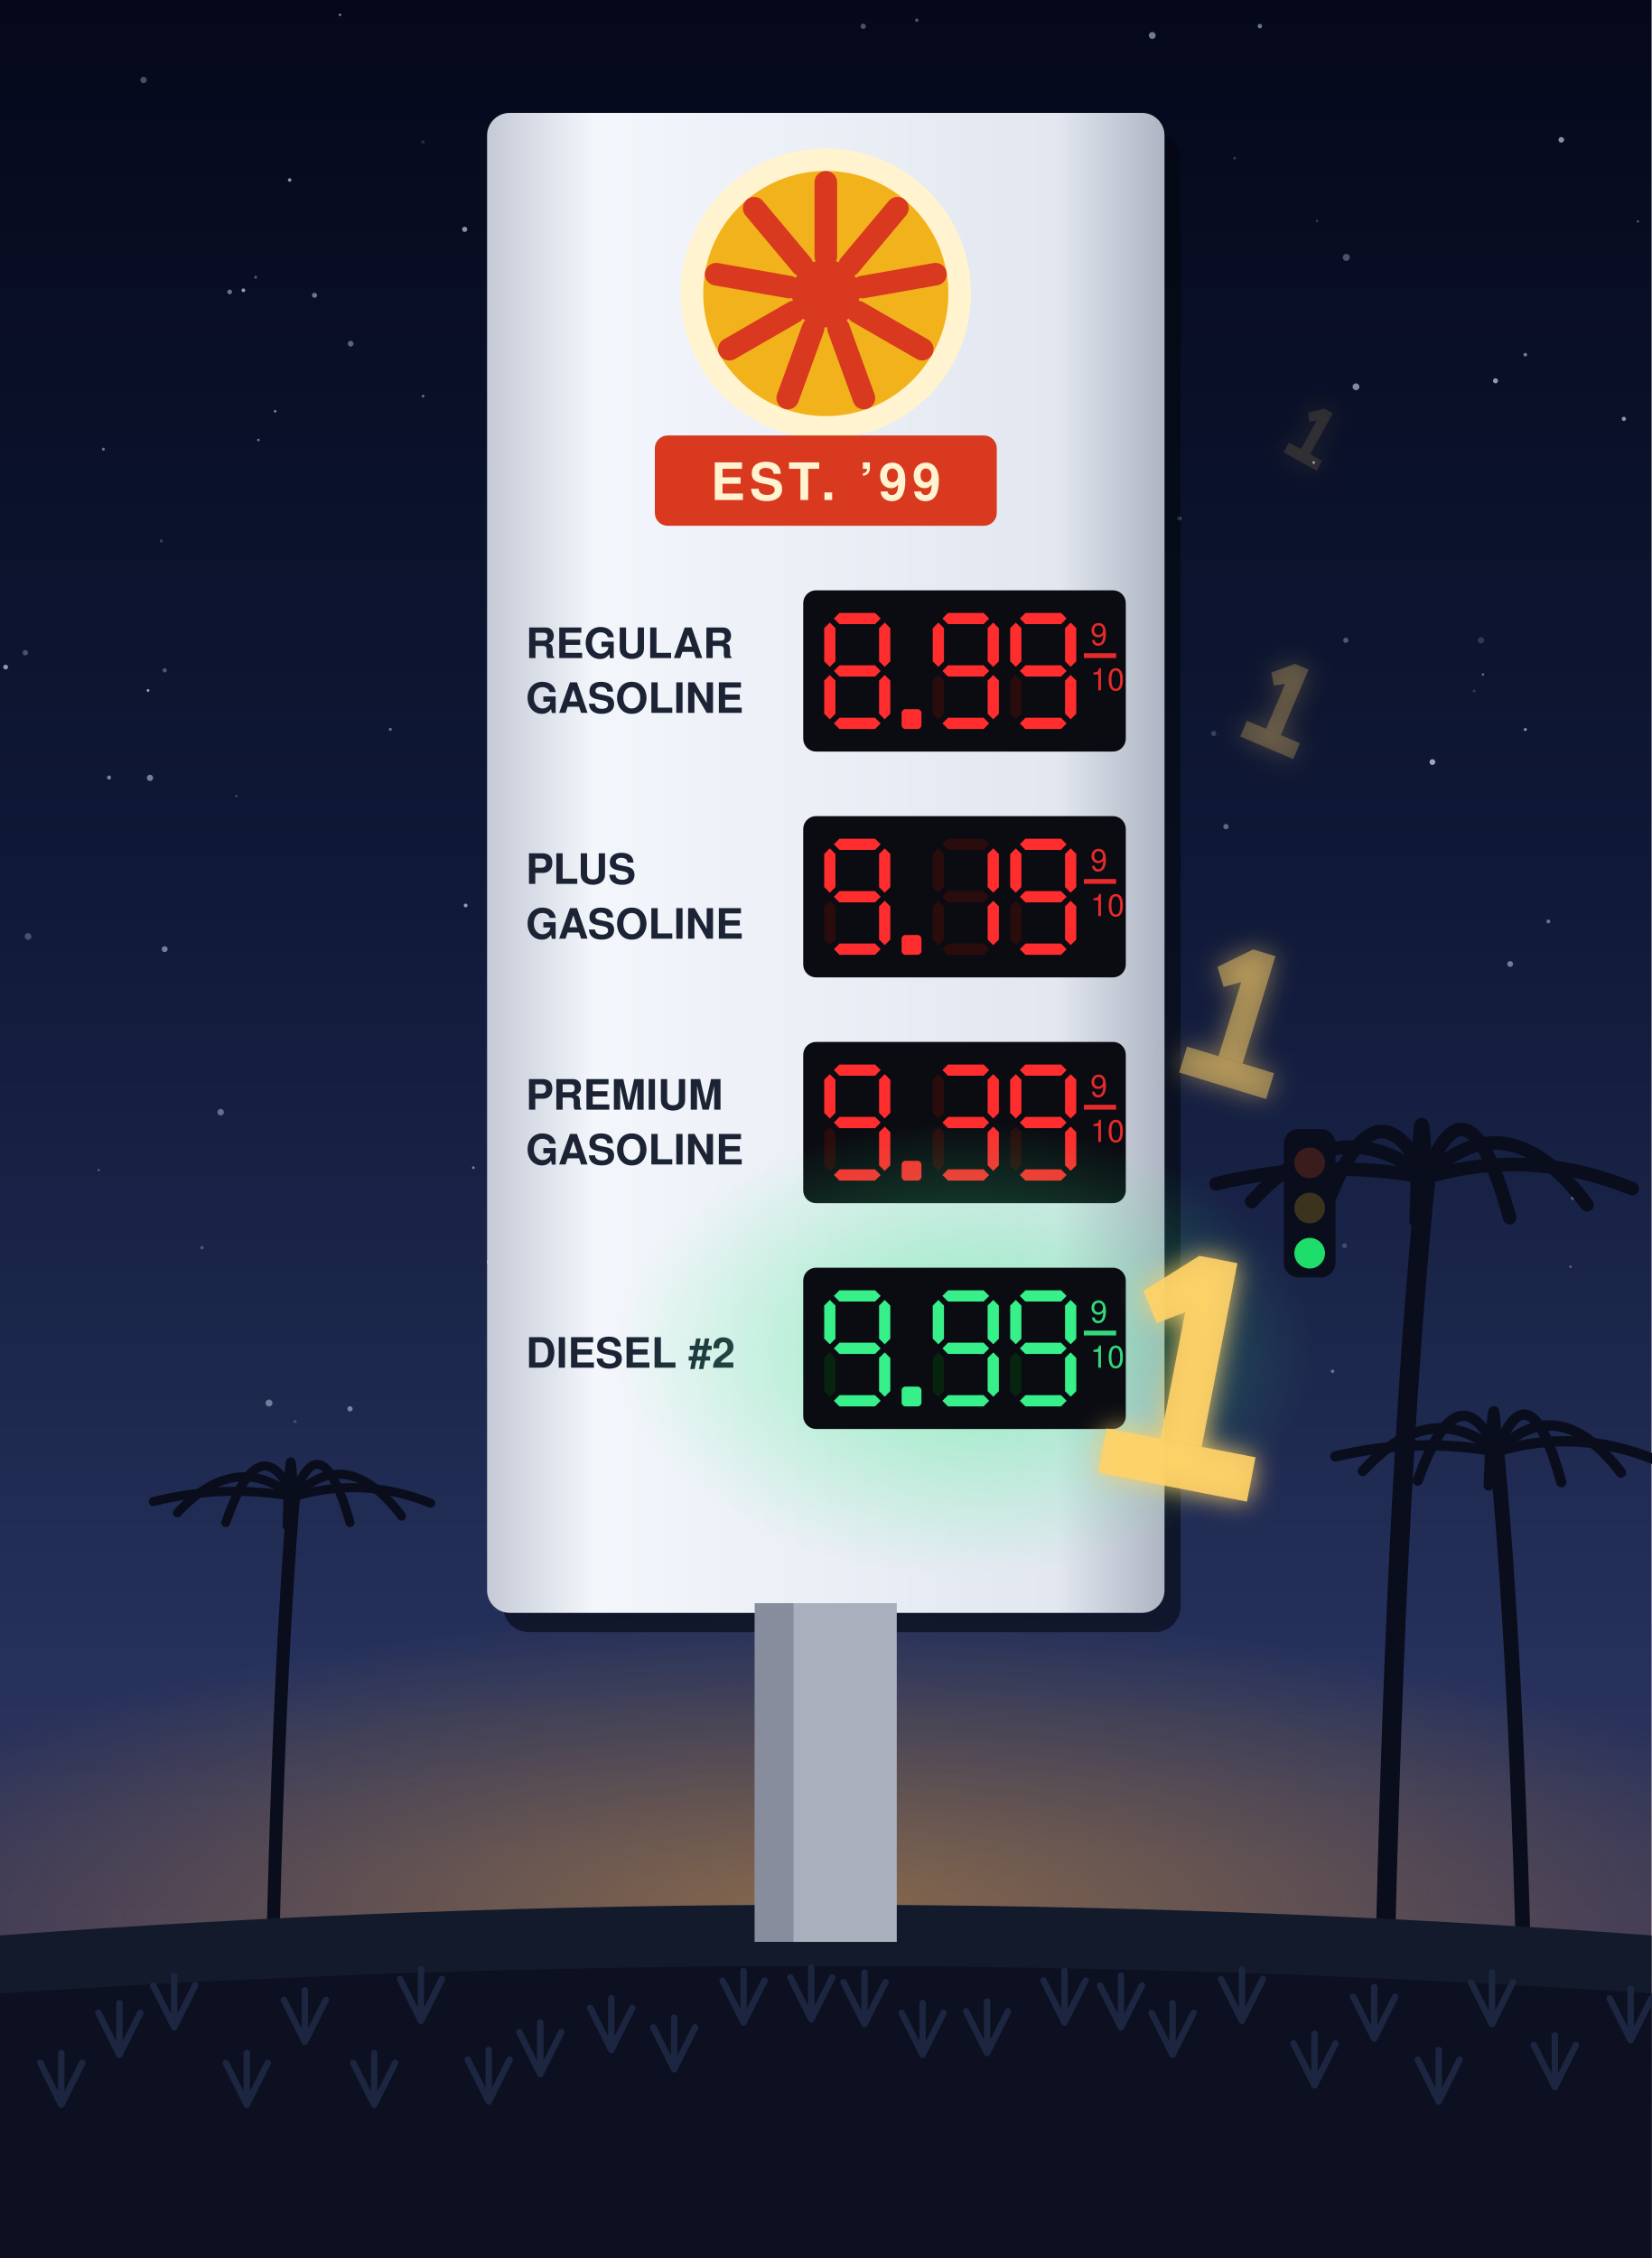
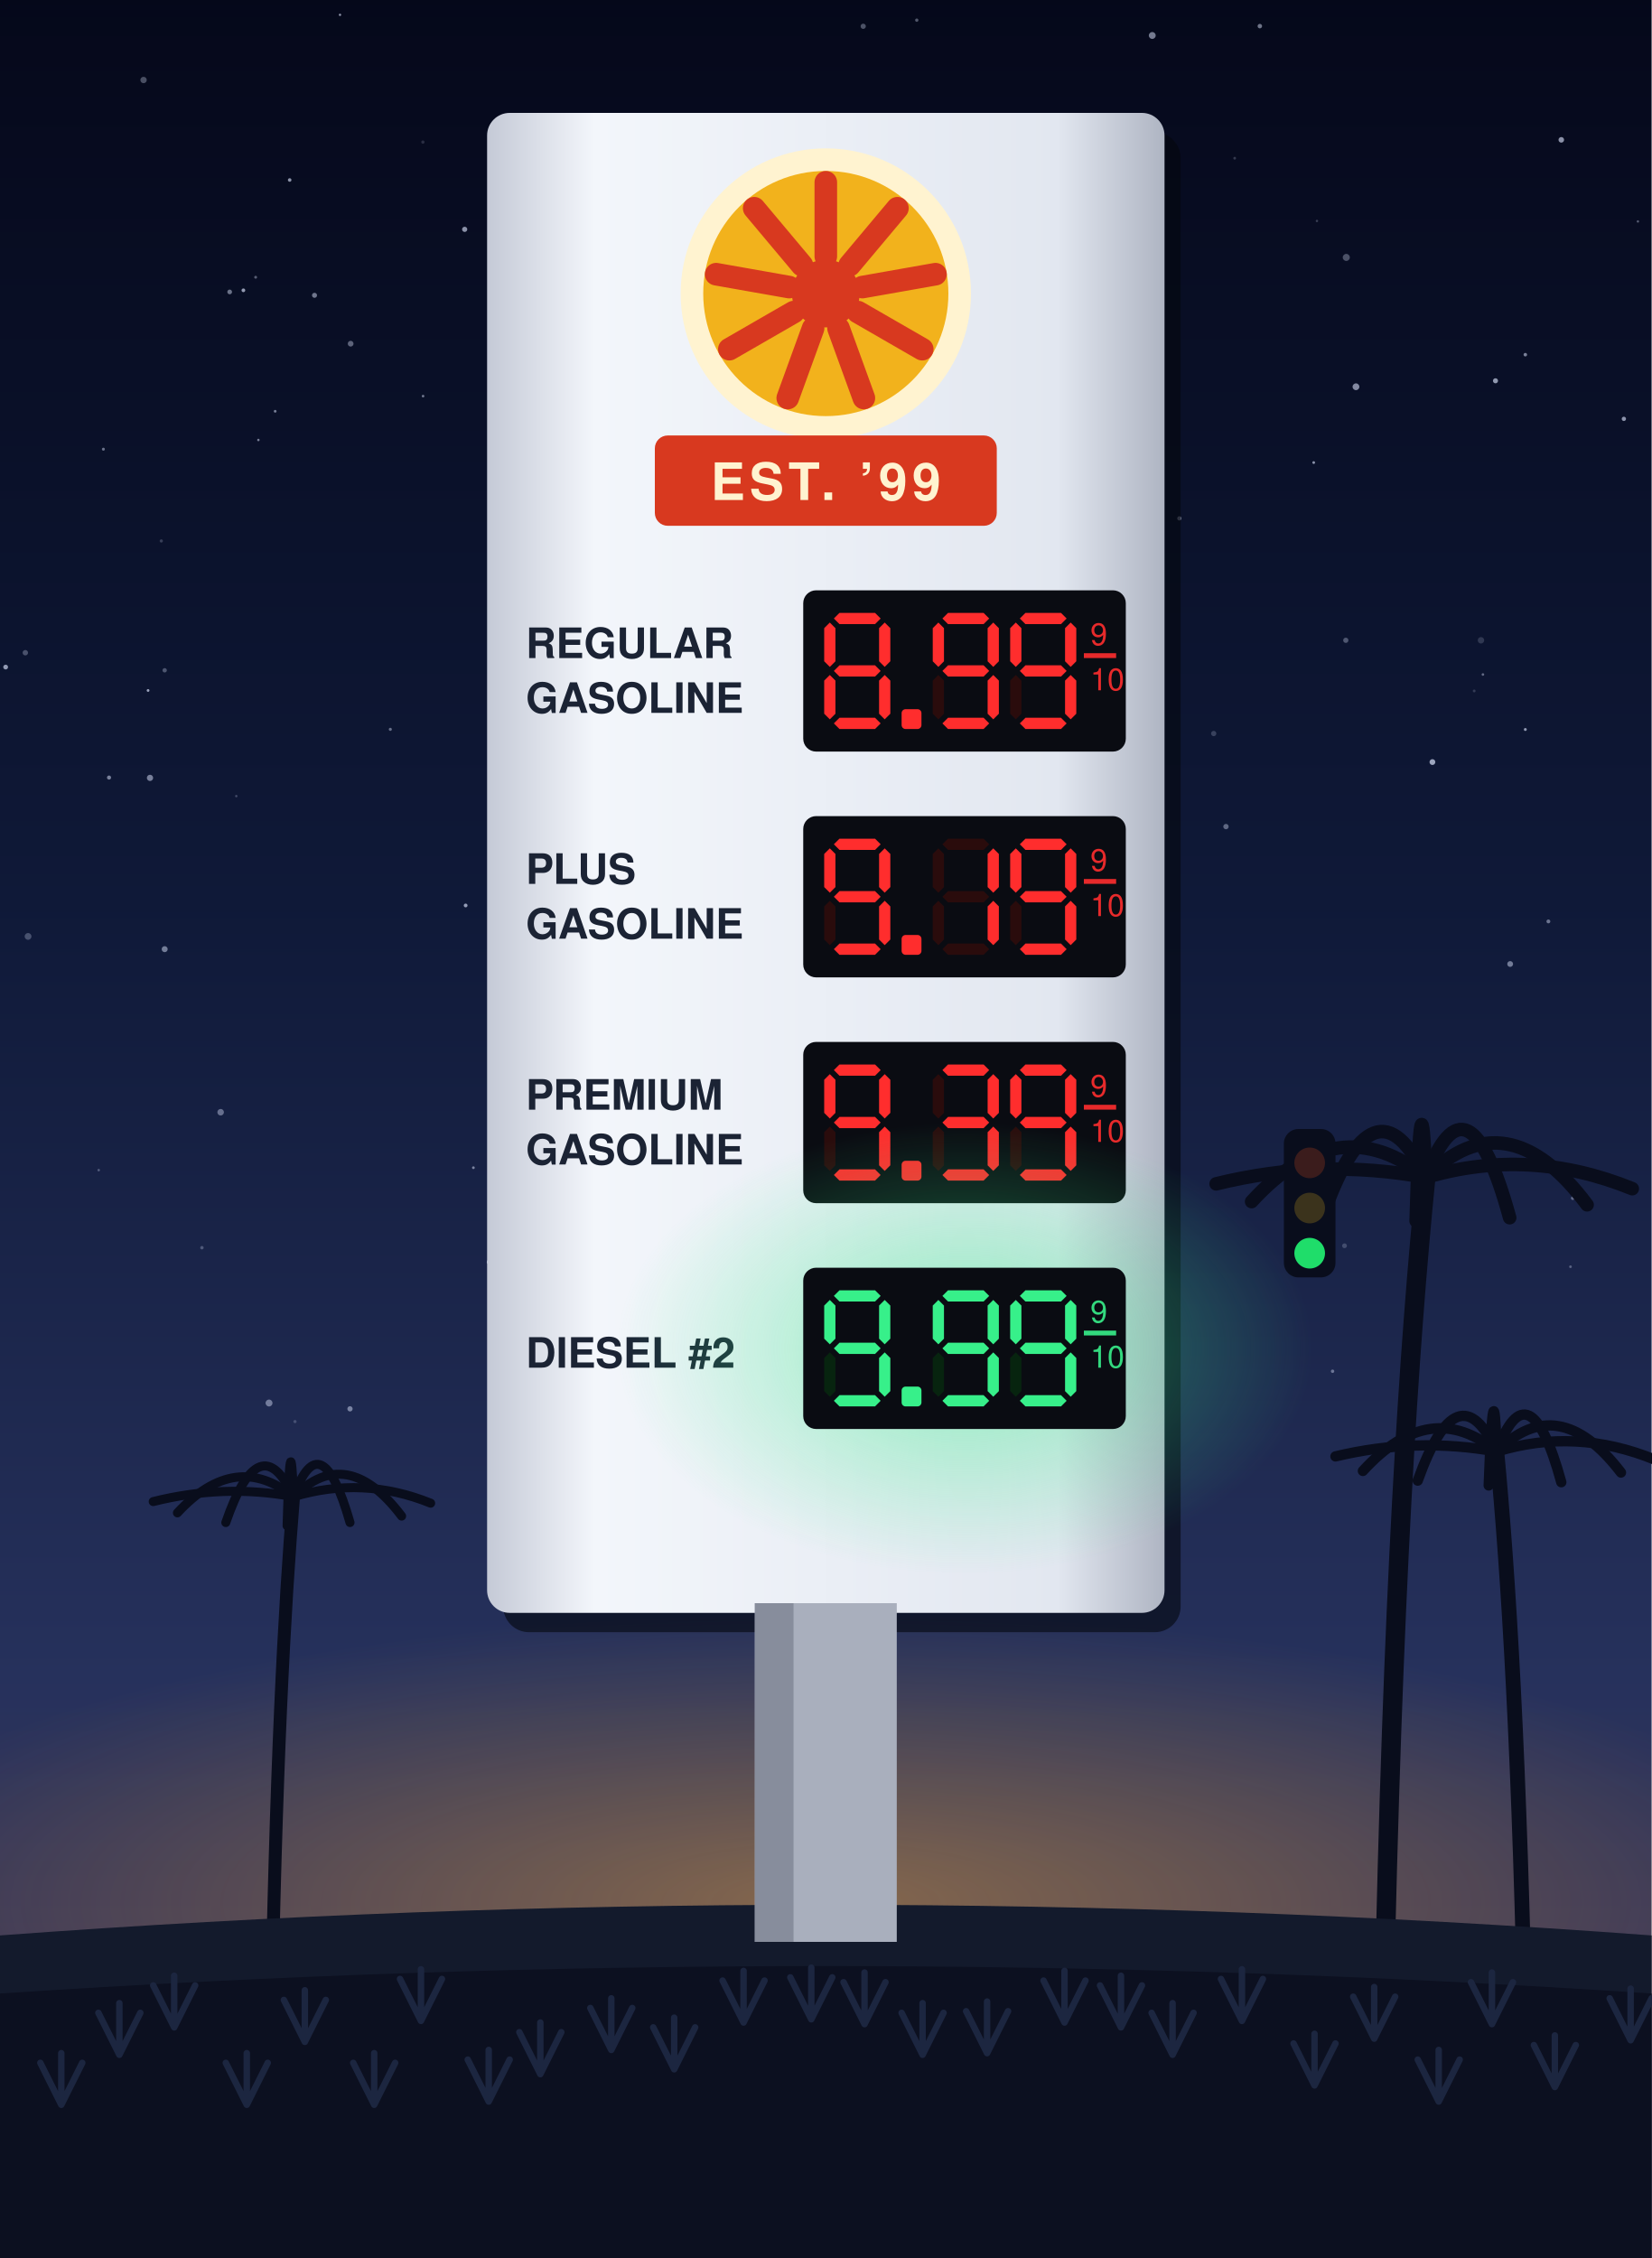
<svg xmlns="http://www.w3.org/2000/svg" viewBox="0 0 1024 1400" width="1024" height="1400">
  <defs>
    <linearGradient id="sky" x1="0" y1="0" x2="0" y2="1">
      <stop offset="0" stop-color="#05081a" />
      <stop offset="0.4" stop-color="#0f1938" />
      <stop offset="0.74" stop-color="#26315c" />
      <stop offset="1" stop-color="#4b3a54" />
    </linearGradient>
    <linearGradient id="pylon" x1="0" y1="0" x2="1" y2="0">
      <stop offset="0" stop-color="#c4c9d6" />
      <stop offset="0.16" stop-color="#f3f6fb" />
      <stop offset="0.84" stop-color="#e2e7f0" />
      <stop offset="1" stop-color="#aeb4c2" />
    </linearGradient>
    <radialGradient id="glow" cx="0.5" cy="0.5" r="0.5">
      <stop offset="0" stop-color="#ffb43a" stop-opacity="0.4" />
      <stop offset="1" stop-color="#ffb43a" stop-opacity="0" />
    </radialGradient>
    <radialGradient id="edgeglow" cx="0.5" cy="0.5" r="0.5">
      <stop offset="0" stop-color="#37f08a" stop-opacity="0.5" />
      <stop offset="1" stop-color="#37f08a" stop-opacity="0" />
    </radialGradient>
-     <filter id="carryglow" x="-60%" y="-60%" width="220%" height="220%">
-       <feGaussianBlur stdDeviation="8" result="b" />
-       <feMerge>
-         <feMergeNode in="b" />
-         <feMergeNode in="SourceGraphic" />
-       </feMerge>
-     </filter>
  </defs>
  <rect width="1024" height="1400" fill="url(#sky)" />
  <circle cx="91.8" cy="428.1" r="0.86" fill="#dfe7ff" opacity="0.67" />
  <circle cx="568.4" cy="12.5" r="1.03" fill="#dfe7ff" opacity="0.35" />
  <circle cx="310.1" cy="87.9" r="1.35" fill="#dfe7ff" opacity="0.16" />
  <circle cx="510.3" cy="697.5" r="1.39" fill="#dfe7ff" opacity="0.34" />
  <circle cx="563.2" cy="827.8" r="1.26" fill="#dfe7ff" opacity="0.20" />
  <circle cx="445.5" cy="635.1" r="1.55" fill="#dfe7ff" opacity="0.61" />
  <circle cx="708.0" cy="616.4" r="1.14" fill="#dfe7ff" opacity="0.46" />
  <circle cx="914.0" cy="428.4" r="0.86" fill="#dfe7ff" opacity="0.18" />
  <circle cx="102.1" cy="415.6" r="1.35" fill="#dfe7ff" opacity="0.31" />
  <circle cx="380.8" cy="522.2" r="0.74" fill="#dfe7ff" opacity="0.47" />
  <circle cx="834.4" cy="397.0" r="1.62" fill="#dfe7ff" opacity="0.32" />
  <circle cx="3.5" cy="413.6" r="1.48" fill="#dfe7ff" opacity="0.63" />
  <circle cx="918.2" cy="397.0" r="2.00" fill="#dfe7ff" opacity="0.17" />
  <circle cx="389.2" cy="124.8" r="0.80" fill="#dfe7ff" opacity="0.49" />
  <circle cx="242.0" cy="452.2" r="0.96" fill="#dfe7ff" opacity="0.42" />
  <circle cx="93.0" cy="482.3" r="1.94" fill="#dfe7ff" opacity="0.50" />
  <circle cx="936.3" cy="597.7" r="1.80" fill="#dfe7ff" opacity="0.47" />
  <circle cx="1006.8" cy="259.7" r="1.33" fill="#dfe7ff" opacity="0.61" />
  <circle cx="654.0" cy="242.6" r="2.00" fill="#dfe7ff" opacity="0.51" />
  <circle cx="577.1" cy="670.3" r="1.97" fill="#dfe7ff" opacity="0.17" />
  <circle cx="480.5" cy="601.5" r="0.75" fill="#dfe7ff" opacity="0.27" />
  <circle cx="288.1" cy="142.2" r="1.61" fill="#dfe7ff" opacity="0.61" />
  <circle cx="146.5" cy="493.6" r="0.74" fill="#dfe7ff" opacity="0.25" />
  <circle cx="179.6" cy="111.6" r="1.10" fill="#dfe7ff" opacity="0.62" />
  <circle cx="582.0" cy="659.9" r="0.80" fill="#dfe7ff" opacity="0.65" />
  <circle cx="323.4" cy="298.5" r="0.75" fill="#dfe7ff" opacity="0.64" />
  <circle cx="700.0" cy="245.1" r="1.37" fill="#dfe7ff" opacity="0.53" />
  <circle cx="814.5" cy="286.8" r="0.85" fill="#dfe7ff" opacity="0.60" />
  <circle cx="387.1" cy="894.1" r="2.14" fill="#dfe7ff" opacity="0.25" />
  <circle cx="834.7" cy="159.6" r="2.19" fill="#dfe7ff" opacity="0.31" />
  <circle cx="310.3" cy="605.3" r="1.10" fill="#dfe7ff" opacity="0.56" />
  <circle cx="142.4" cy="181.0" r="1.46" fill="#dfe7ff" opacity="0.46" />
  <circle cx="217.4" cy="213.1" r="1.78" fill="#dfe7ff" opacity="0.39" />
  <circle cx="833.6" cy="772.4" r="1.49" fill="#dfe7ff" opacity="0.21" />
  <circle cx="960.0" cy="571.3" r="1.20" fill="#dfe7ff" opacity="0.44" />
  <circle cx="125.2" cy="773.6" r="1.06" fill="#dfe7ff" opacity="0.27" />
  <circle cx="182.9" cy="881.4" r="0.98" fill="#dfe7ff" opacity="0.21" />
  <circle cx="817.9" cy="762.5" r="1.87" fill="#dfe7ff" opacity="0.48" />
  <circle cx="535.2" cy="16.3" r="1.62" fill="#dfe7ff" opacity="0.33" />
  <circle cx="522.6" cy="818.1" r="1.84" fill="#dfe7ff" opacity="0.64" />
  <circle cx="611.4" cy="820.5" r="0.95" fill="#dfe7ff" opacity="0.42" />
  <circle cx="512.8" cy="129.1" r="1.49" fill="#dfe7ff" opacity="0.46" />
  <circle cx="262.3" cy="245.6" r="0.81" fill="#dfe7ff" opacity="0.48" />
  <circle cx="615.3" cy="284.5" r="1.06" fill="#dfe7ff" opacity="0.56" />
  <circle cx="166.8" cy="869.9" r="2.14" fill="#dfe7ff" opacity="0.44" />
  <circle cx="67.6" cy="482.1" r="1.27" fill="#dfe7ff" opacity="0.51" />
  <circle cx="170.6" cy="255.0" r="0.85" fill="#dfe7ff" opacity="0.51" />
  <circle cx="472.8" cy="298.6" r="1.22" fill="#dfe7ff" opacity="0.24" />
  <circle cx="945.7" cy="452.3" r="0.91" fill="#dfe7ff" opacity="0.63" />
  <circle cx="919.4" cy="418.2" r="0.80" fill="#dfe7ff" opacity="0.41" />
  <circle cx="760.1" cy="512.5" r="1.66" fill="#dfe7ff" opacity="0.38" />
  <circle cx="486.6" cy="768.4" r="2.05" fill="#dfe7ff" opacity="0.22" />
  <circle cx="17.4" cy="580.6" r="2.10" fill="#dfe7ff" opacity="0.27" />
  <circle cx="968.0" cy="86.7" r="1.73" fill="#dfe7ff" opacity="0.61" />
  <circle cx="626.2" cy="861.0" r="1.48" fill="#dfe7ff" opacity="0.28" />
  <circle cx="708.0" cy="552.1" r="2.14" fill="#dfe7ff" opacity="0.20" />
  <circle cx="731.2" cy="321.4" r="1.32" fill="#dfe7ff" opacity="0.44" />
  <circle cx="816.5" cy="137.0" r="0.74" fill="#dfe7ff" opacity="0.23" />
  <circle cx="429.3" cy="294.3" r="1.59" fill="#dfe7ff" opacity="0.20" />
  <circle cx="102.1" cy="588.5" r="1.86" fill="#dfe7ff" opacity="0.48" />
  <circle cx="150.9" cy="180.0" r="1.15" fill="#dfe7ff" opacity="0.65" />
  <circle cx="89.0" cy="49.6" r="1.98" fill="#dfe7ff" opacity="0.31" />
  <circle cx="973.7" cy="785.4" r="0.83" fill="#dfe7ff" opacity="0.32" />
  <circle cx="64.1" cy="278.5" r="0.92" fill="#dfe7ff" opacity="0.45" />
  <circle cx="15.7" cy="404.7" r="1.68" fill="#dfe7ff" opacity="0.29" />
  <circle cx="591.0" cy="250.7" r="1.93" fill="#dfe7ff" opacity="0.20" />
  <circle cx="100.0" cy="335.4" r="0.99" fill="#dfe7ff" opacity="0.21" />
  <circle cx="379.5" cy="111.3" r="1.73" fill="#dfe7ff" opacity="0.29" />
  <circle cx="576.8" cy="496.7" r="1.04" fill="#dfe7ff" opacity="0.63" />
  <circle cx="714.4" cy="22.0" r="2.13" fill="#dfe7ff" opacity="0.51" />
  <circle cx="945.7" cy="219.9" r="1.09" fill="#dfe7ff" opacity="0.53" />
  <circle cx="210.8" cy="9.2" r="0.73" fill="#dfe7ff" opacity="0.62" />
  <circle cx="765.5" cy="98.1" r="0.85" fill="#dfe7ff" opacity="0.21" />
  <circle cx="675.3" cy="569.8" r="1.16" fill="#dfe7ff" opacity="0.25" />
  <circle cx="975.1" cy="742.9" r="1.10" fill="#dfe7ff" opacity="0.37" />
  <circle cx="672.4" cy="841.9" r="1.04" fill="#dfe7ff" opacity="0.63" />
  <circle cx="781.1" cy="16.2" r="1.39" fill="#dfe7ff" opacity="0.48" />
  <circle cx="293.5" cy="724.0" r="0.84" fill="#dfe7ff" opacity="0.51" />
  <circle cx="752.5" cy="454.8" r="1.63" fill="#dfe7ff" opacity="0.21" />
  <circle cx="826.2" cy="850.2" r="1.05" fill="#dfe7ff" opacity="0.41" />
  <circle cx="217.0" cy="873.5" r="1.63" fill="#dfe7ff" opacity="0.47" />
  <circle cx="573.9" cy="337.5" r="1.23" fill="#dfe7ff" opacity="0.64" />
  <circle cx="656.5" cy="217.1" r="1.99" fill="#dfe7ff" opacity="0.35" />
  <circle cx="61.2" cy="725.5" r="0.78" fill="#dfe7ff" opacity="0.30" />
  <circle cx="405.7" cy="111.4" r="1.72" fill="#dfe7ff" opacity="0.36" />
  <circle cx="498.3" cy="265.6" r="2.15" fill="#dfe7ff" opacity="0.17" />
  <circle cx="136.8" cy="689.6" r="2.03" fill="#dfe7ff" opacity="0.40" />
  <circle cx="288.7" cy="561.4" r="1.17" fill="#dfe7ff" opacity="0.64" />
  <circle cx="262.2" cy="88.1" r="1.02" fill="#dfe7ff" opacity="0.16" />
  <circle cx="557.4" cy="765.5" r="1.05" fill="#dfe7ff" opacity="0.28" />
  <circle cx="888.1" cy="472.5" r="1.80" fill="#dfe7ff" opacity="0.68" />
  <circle cx="623.9" cy="785.5" r="1.13" fill="#dfe7ff" opacity="0.57" />
  <circle cx="927.2" cy="236.1" r="1.57" fill="#dfe7ff" opacity="0.63" />
  <circle cx="480.2" cy="402.9" r="1.68" fill="#dfe7ff" opacity="0.29" />
  <circle cx="441.8" cy="604.7" r="1.18" fill="#dfe7ff" opacity="0.28" />
  <circle cx="160.2" cy="272.8" r="0.76" fill="#dfe7ff" opacity="0.51" />
  <circle cx="437.7" cy="380.6" r="1.39" fill="#dfe7ff" opacity="0.41" />
  <circle cx="516.1" cy="598.3" r="2.09" fill="#dfe7ff" opacity="0.69" />
  <circle cx="303.3" cy="782.5" r="1.51" fill="#dfe7ff" opacity="0.70" />
  <circle cx="703.2" cy="171.3" r="1.58" fill="#dfe7ff" opacity="0.55" />
  <circle cx="195.0" cy="183.1" r="1.56" fill="#dfe7ff" opacity="0.48" />
  <circle cx="634.3" cy="274.8" r="1.86" fill="#dfe7ff" opacity="0.67" />
  <circle cx="1015.5" cy="137.3" r="0.73" fill="#dfe7ff" opacity="0.37" />
  <circle cx="504.9" cy="779.0" r="1.56" fill="#dfe7ff" opacity="0.32" />
  <circle cx="840.7" cy="239.8" r="2.10" fill="#dfe7ff" opacity="0.57" />
  <circle cx="487.5" cy="96.1" r="0.96" fill="#dfe7ff" opacity="0.68" />
  <circle cx="158.5" cy="171.9" r="0.89" fill="#dfe7ff" opacity="0.37" />
  <circle cx="469.9" cy="741.7" r="0.74" fill="#dfe7ff" opacity="0.44" />
  <circle cx="611.4" cy="406.4" r="2.17" fill="#dfe7ff" opacity="0.41" />
  <circle cx="642.7" cy="223.7" r="1.50" fill="#dfe7ff" opacity="0.39" />
  <ellipse cx="512" cy="1180" rx="640" ry="180" fill="url(#glow)" />
  <path d="M858,1250 C863.2,990.0 873.6,834.0 884,730" stroke="#090d1c" stroke-width="12.0" fill="none" stroke-linecap="round" />
  <path d="M884,730 q64,-19 128,7" stroke="#090d1c" stroke-width="8.4" fill="none" stroke-linecap="round" />
  <path d="M884,730 q50,-50 100,17" stroke="#090d1c" stroke-width="8.4" fill="none" stroke-linecap="round" />
  <path d="M884,730 q26,-70 52,25" stroke="#090d1c" stroke-width="8.4" fill="none" stroke-linecap="round" />
  <path d="M884,730 q-3,-77 -6,27" stroke="#090d1c" stroke-width="8.4" fill="none" stroke-linecap="round" />
  <path d="M884,730 q-32,-67 -64,24" stroke="#090d1c" stroke-width="8.4" fill="none" stroke-linecap="round" />
  <path d="M884,730 q-54,-44 -108,15" stroke="#090d1c" stroke-width="8.4" fill="none" stroke-linecap="round" />
  <path d="M884,730 q-65,-12 -130,4" stroke="#090d1c" stroke-width="8.4" fill="none" stroke-linecap="round" />
  <path d="M946,1280 C942.4,1090.0 935.2,976.0 928,900" stroke="#090d1c" stroke-width="9.2" fill="none" stroke-linecap="round" />
  <path d="M928,900 q49,-15 98,5" stroke="#090d1c" stroke-width="6.4" fill="none" stroke-linecap="round" />
  <path d="M928,900 q38,-38 77,13" stroke="#090d1c" stroke-width="6.4" fill="none" stroke-linecap="round" />
  <path d="M928,900 q20,-54 40,19" stroke="#090d1c" stroke-width="6.4" fill="none" stroke-linecap="round" />
  <path d="M928,900 q-2,-59 -5,21" stroke="#090d1c" stroke-width="6.4" fill="none" stroke-linecap="round" />
  <path d="M928,900 q-24,-52 -49,18" stroke="#090d1c" stroke-width="6.4" fill="none" stroke-linecap="round" />
  <path d="M928,900 q-41,-34 -83,12" stroke="#090d1c" stroke-width="6.4" fill="none" stroke-linecap="round" />
  <path d="M928,900 q-50,-9 -100,3" stroke="#090d1c" stroke-width="6.4" fill="none" stroke-linecap="round" />
  <path d="M168,1268 C170.8,1098.0 176.4,996.0 182,928" stroke="#090d1c" stroke-width="8.0" fill="none" stroke-linecap="round" />
  <path d="M182,928 q43,-13 85,4" stroke="#090d1c" stroke-width="5.6" fill="none" stroke-linecap="round" />
  <path d="M182,928 q33,-33 67,12" stroke="#090d1c" stroke-width="5.6" fill="none" stroke-linecap="round" />
  <path d="M182,928 q17,-47 35,16" stroke="#090d1c" stroke-width="5.6" fill="none" stroke-linecap="round" />
  <path d="M182,928 q-2,-51 -4,18" stroke="#090d1c" stroke-width="5.6" fill="none" stroke-linecap="round" />
  <path d="M182,928 q-21,-45 -42,16" stroke="#090d1c" stroke-width="5.6" fill="none" stroke-linecap="round" />
  <path d="M182,928 q-36,-29 -72,10" stroke="#090d1c" stroke-width="5.6" fill="none" stroke-linecap="round" />
  <path d="M182,928 q-43,-8 -87,3" stroke="#090d1c" stroke-width="5.6" fill="none" stroke-linecap="round" />
  <rect x="796" y="700" width="32" height="92" rx="9" fill="#090d1c" />
  <circle cx="812" cy="721" r="9.5" fill="#3b1c1c" />
  <circle cx="812" cy="749" r="9.5" fill="#3b331c" />
  <circle cx="812" cy="777" r="9.5" fill="#1fdd6a" />
  <path d="M0,1200 Q512,1162 1024,1200 L1024,1400 L0,1400 Z" fill="#131a2c" />
  <path d="M0,1236 Q512,1202 1024,1236 L1024,1400 L0,1400 Z" fill="#0c1020" />
  <path d="M38,1305 l-13,-26 M38,1305 l0,-32 M38,1305 l13,-26" stroke="#1c2640" stroke-width="4" fill="none" stroke-linecap="round" />
  <path d="M74,1274 l-13,-26 M74,1274 l0,-32 M74,1274 l13,-26" stroke="#1c2640" stroke-width="4" fill="none" stroke-linecap="round" />
  <path d="M108,1257 l-13,-26 M108,1257 l0,-32 M108,1257 l13,-26" stroke="#1c2640" stroke-width="4" fill="none" stroke-linecap="round" />
  <path d="M153,1305 l-13,-26 M153,1305 l0,-32 M153,1305 l13,-26" stroke="#1c2640" stroke-width="4" fill="none" stroke-linecap="round" />
  <path d="M189,1266 l-13,-26 M189,1266 l0,-32 M189,1266 l13,-26" stroke="#1c2640" stroke-width="4" fill="none" stroke-linecap="round" />
  <path d="M232,1305 l-13,-26 M232,1305 l0,-32 M232,1305 l13,-26" stroke="#1c2640" stroke-width="4" fill="none" stroke-linecap="round" />
  <path d="M261,1253 l-13,-26 M261,1253 l0,-32 M261,1253 l13,-26" stroke="#1c2640" stroke-width="4" fill="none" stroke-linecap="round" />
  <path d="M303,1303 l-13,-26 M303,1303 l0,-32 M303,1303 l13,-26" stroke="#1c2640" stroke-width="4" fill="none" stroke-linecap="round" />
  <path d="M335,1286 l-13,-26 M335,1286 l0,-32 M335,1286 l13,-26" stroke="#1c2640" stroke-width="4" fill="none" stroke-linecap="round" />
  <path d="M379,1271 l-13,-26 M379,1271 l0,-32 M379,1271 l13,-26" stroke="#1c2640" stroke-width="4" fill="none" stroke-linecap="round" />
  <path d="M418,1283 l-13,-26 M418,1283 l0,-32 M418,1283 l13,-26" stroke="#1c2640" stroke-width="4" fill="none" stroke-linecap="round" />
  <path d="M461,1254 l-13,-26 M461,1254 l0,-32 M461,1254 l13,-26" stroke="#1c2640" stroke-width="4" fill="none" stroke-linecap="round" />
  <path d="M503,1252 l-13,-26 M503,1252 l0,-32 M503,1252 l13,-26" stroke="#1c2640" stroke-width="4" fill="none" stroke-linecap="round" />
  <path d="M536,1255 l-13,-26 M536,1255 l0,-32 M536,1255 l13,-26" stroke="#1c2640" stroke-width="4" fill="none" stroke-linecap="round" />
  <path d="M572,1274 l-13,-26 M572,1274 l0,-32 M572,1274 l13,-26" stroke="#1c2640" stroke-width="4" fill="none" stroke-linecap="round" />
  <path d="M612,1273 l-13,-26 M612,1273 l0,-32 M612,1273 l13,-26" stroke="#1c2640" stroke-width="4" fill="none" stroke-linecap="round" />
  <path d="M660,1254 l-13,-26 M660,1254 l0,-32 M660,1254 l13,-26" stroke="#1c2640" stroke-width="4" fill="none" stroke-linecap="round" />
  <path d="M695,1257 l-13,-26 M695,1257 l0,-32 M695,1257 l13,-26" stroke="#1c2640" stroke-width="4" fill="none" stroke-linecap="round" />
  <path d="M727,1274 l-13,-26 M727,1274 l0,-32 M727,1274 l13,-26" stroke="#1c2640" stroke-width="4" fill="none" stroke-linecap="round" />
  <path d="M770,1253 l-13,-26 M770,1253 l0,-32 M770,1253 l13,-26" stroke="#1c2640" stroke-width="4" fill="none" stroke-linecap="round" />
  <path d="M815,1293 l-13,-26 M815,1293 l0,-32 M815,1293 l13,-26" stroke="#1c2640" stroke-width="4" fill="none" stroke-linecap="round" />
  <path d="M852,1264 l-13,-26 M852,1264 l0,-32 M852,1264 l13,-26" stroke="#1c2640" stroke-width="4" fill="none" stroke-linecap="round" />
  <path d="M892,1303 l-13,-26 M892,1303 l0,-32 M892,1303 l13,-26" stroke="#1c2640" stroke-width="4" fill="none" stroke-linecap="round" />
  <path d="M925,1255 l-13,-26 M925,1255 l0,-32 M925,1255 l13,-26" stroke="#1c2640" stroke-width="4" fill="none" stroke-linecap="round" />
  <path d="M964,1294 l-13,-26 M964,1294 l0,-32 M964,1294 l13,-26" stroke="#1c2640" stroke-width="4" fill="none" stroke-linecap="round" />
  <path d="M1011,1265 l-13,-26 M1011,1265 l0,-32 M1011,1265 l13,-26" stroke="#1c2640" stroke-width="4" fill="none" stroke-linecap="round" />
  <rect x="312" y="82" width="420" height="930" rx="16" fill="#04060e" opacity="0.6" />
  <rect x="302" y="70" width="420" height="930" rx="14" fill="url(#pylon)" />
  <rect x="468.0" y="994" width="88" height="210" fill="#a9afbd" />
  <rect x="468.0" y="994" width="24" height="210" fill="#878d9c" />
  <circle cx="512.0" cy="182" r="90" fill="#fff3d0" />
  <circle cx="512.0" cy="182" r="76" fill="#f2b21c" />
  <line x1="512.0" y1="159.0" x2="512.0" y2="113.0" stroke="#d8391f" stroke-width="14" stroke-linecap="round" />
  <line x1="526.8" y1="164.4" x2="556.4" y2="129.1" stroke="#d8391f" stroke-width="14" stroke-linecap="round" />
  <line x1="534.7" y1="178.0" x2="580.0" y2="170.0" stroke="#d8391f" stroke-width="14" stroke-linecap="round" />
  <line x1="531.9" y1="193.5" x2="571.8" y2="216.5" stroke="#d8391f" stroke-width="14" stroke-linecap="round" />
  <line x1="519.9" y1="203.6" x2="535.6" y2="246.8" stroke="#d8391f" stroke-width="14" stroke-linecap="round" />
  <line x1="504.1" y1="203.6" x2="488.4" y2="246.8" stroke="#d8391f" stroke-width="14" stroke-linecap="round" />
  <line x1="492.1" y1="193.5" x2="452.2" y2="216.5" stroke="#d8391f" stroke-width="14" stroke-linecap="round" />
  <line x1="489.3" y1="178.0" x2="444.0" y2="170.0" stroke="#d8391f" stroke-width="14" stroke-linecap="round" />
  <line x1="497.2" y1="164.4" x2="467.6" y2="129.1" stroke="#d8391f" stroke-width="14" stroke-linecap="round" />
  <circle cx="512.0" cy="182" r="21" fill="#d8391f" />
  <rect x="406" y="270" width="212" height="56" rx="8" fill="#d8391f" />
  <text x="512.0" y="310" text-anchor="middle" font-family="'Arial Black',Helvetica,sans-serif" font-size="32" font-weight="700" fill="#fff3d0" letter-spacing="3">EST. ’99</text>
  <text x="326" y="408" font-family="'Arial Black',Helvetica,sans-serif" font-size="26" font-weight="700" fill="#1b2334">REGULAR</text>
  <text x="326" y="442" font-family="'Arial Black',Helvetica,sans-serif" font-size="26" font-weight="700" fill="#1b2334">GASOLINE</text>
  <rect x="498" y="366" width="200" height="100" rx="8" fill="#0a0c12" />
  <polygon points="516.994,383.485 520.479,380.0 542.521,380.0 546.006,383.485 542.521,386.97 520.479,386.97" fill="#ff2d2d" />
  <polygon points="516.994,416.0 520.479,412.515 542.521,412.515 546.006,416.0 542.521,419.485 520.479,419.485" fill="#ff2d2d" />
  <polygon points="516.994,448.515 520.479,445.03 542.521,445.03 546.006,448.515 542.521,452.0 520.479,452.0" fill="#ff2d2d" />
  <polygon points="514.485,385.994 517.97,389.479 517.97,410.006 514.485,413.491 511.0,410.006 511.0,389.479" fill="#ff2d2d" />
  <polygon points="548.515,385.994 552.0,389.479 552.0,410.006 548.515,413.491 545.03,410.006 545.03,389.479" fill="#ff2d2d" />
  <polygon points="514.485,418.509 517.97,421.994 517.97,442.521 514.485,446.006 511.0,442.521 511.0,421.994" fill="#ff2d2d" />
  <polygon points="548.515,418.509 552.0,421.994 552.0,442.521 548.515,446.006 545.03,442.521 545.03,421.994" fill="#ff2d2d" />
  <rect x="559" y="439.7" width="12.3" height="12.3" rx="2.46" fill="#ff2d2d" />
  <polygon points="584.294,383.485 587.779,380.0 609.821,380.0 613.306,383.485 609.821,386.97 587.779,386.97" fill="#ff2d2d" />
  <polygon points="584.294,416.0 587.779,412.515 609.821,412.515 613.306,416.0 609.821,419.485 587.779,419.485" fill="#ff2d2d" />
  <polygon points="584.294,448.515 587.779,445.03 609.821,445.03 613.306,448.515 609.821,452.0 587.779,452.0" fill="#ff2d2d" />
  <polygon points="581.785,385.994 585.27,389.479 585.27,410.006 581.785,413.491 578.3,410.006 578.3,389.479" fill="#ff2d2d" />
  <polygon points="615.815,385.994 619.3,389.479 619.3,410.006 615.815,413.491 612.33,410.006 612.33,389.479" fill="#ff2d2d" />
  <polygon points="581.785,418.509 585.27,421.994 585.27,442.521 581.785,446.006 578.3,442.521 578.3,421.994" fill="#2a0c0c" />
  <polygon points="615.815,418.509 619.3,421.994 619.3,442.521 615.815,446.006 612.33,442.521 612.33,421.994" fill="#ff2d2d" />
  <polygon points="632.294,383.485 635.779,380.0 657.821,380.0 661.306,383.485 657.821,386.97 635.779,386.97" fill="#ff2d2d" />
  <polygon points="632.294,416.0 635.779,412.515 657.821,412.515 661.306,416.0 657.821,419.485 635.779,419.485" fill="#ff2d2d" />
  <polygon points="632.294,448.515 635.779,445.03 657.821,445.03 661.306,448.515 657.821,452.0 635.779,452.0" fill="#ff2d2d" />
  <polygon points="629.785,385.994 633.27,389.479 633.27,410.006 629.785,413.491 626.3,410.006 626.3,389.479" fill="#ff2d2d" />
  <polygon points="663.815,385.994 667.3,389.479 667.3,410.006 663.815,413.491 660.33,410.006 660.33,389.479" fill="#ff2d2d" />
  <polygon points="629.785,418.509 633.27,421.994 633.27,442.521 629.785,446.006 626.3,442.521 626.3,421.994" fill="#2a0c0c" />
  <polygon points="663.815,418.509 667.3,421.994 667.3,442.521 663.815,446.006 660.33,442.521 660.33,421.994" fill="#ff2d2d" />
  <text x="676" y="400" font-family="'Arial Black',Helvetica,sans-serif" font-size="19" fill="#ff2d2d" opacity="0.9">9</text>
  <rect x="672" y="405" width="20" height="3" fill="#ff2d2d" opacity="0.9" />
  <text x="676" y="428" font-family="'Arial Black',Helvetica,sans-serif" font-size="19" fill="#ff2d2d" opacity="0.9">10</text>
  <text x="326" y="548" font-family="'Arial Black',Helvetica,sans-serif" font-size="26" font-weight="700" fill="#1b2334">PLUS</text>
  <text x="326" y="582" font-family="'Arial Black',Helvetica,sans-serif" font-size="26" font-weight="700" fill="#1b2334">GASOLINE</text>
  <rect x="498" y="506" width="200" height="100" rx="8" fill="#0a0c12" />
  <polygon points="516.994,523.485 520.479,520.0 542.521,520.0 546.006,523.485 542.521,526.97 520.479,526.97" fill="#ff2d2d" />
  <polygon points="516.994,556.0 520.479,552.515 542.521,552.515 546.006,556.0 542.521,559.485 520.479,559.485" fill="#ff2d2d" />
  <polygon points="516.994,588.515 520.479,585.03 542.521,585.03 546.006,588.515 542.521,592.0 520.479,592.0" fill="#ff2d2d" />
  <polygon points="514.485,525.994 517.97,529.479 517.97,550.006 514.485,553.491 511.0,550.006 511.0,529.479" fill="#ff2d2d" />
  <polygon points="548.515,525.994 552.0,529.479 552.0,550.006 548.515,553.491 545.03,550.006 545.03,529.479" fill="#ff2d2d" />
  <polygon points="514.485,558.509 517.97,561.994 517.97,582.521 514.485,586.006 511.0,582.521 511.0,561.994" fill="#2a0c0c" />
  <polygon points="548.515,558.509 552.0,561.994 552.0,582.521 548.515,586.006 545.03,582.521 545.03,561.994" fill="#ff2d2d" />
  <rect x="559" y="579.7" width="12.3" height="12.3" rx="2.46" fill="#ff2d2d" />
  <polygon points="584.294,523.485 587.779,520.0 609.821,520.0 613.306,523.485 609.821,526.97 587.779,526.97" fill="#2a0c0c" />
  <polygon points="584.294,556.0 587.779,552.515 609.821,552.515 613.306,556.0 609.821,559.485 587.779,559.485" fill="#2a0c0c" />
  <polygon points="584.294,588.515 587.779,585.03 609.821,585.03 613.306,588.515 609.821,592.0 587.779,592.0" fill="#2a0c0c" />
  <polygon points="581.785,525.994 585.27,529.479 585.27,550.006 581.785,553.491 578.3,550.006 578.3,529.479" fill="#2a0c0c" />
  <polygon points="615.815,525.994 619.3,529.479 619.3,550.006 615.815,553.491 612.33,550.006 612.33,529.479" fill="#ff2d2d" />
  <polygon points="581.785,558.509 585.27,561.994 585.27,582.521 581.785,586.006 578.3,582.521 578.3,561.994" fill="#2a0c0c" />
  <polygon points="615.815,558.509 619.3,561.994 619.3,582.521 615.815,586.006 612.33,582.521 612.33,561.994" fill="#ff2d2d" />
  <polygon points="632.294,523.485 635.779,520.0 657.821,520.0 661.306,523.485 657.821,526.97 635.779,526.97" fill="#ff2d2d" />
  <polygon points="632.294,556.0 635.779,552.515 657.821,552.515 661.306,556.0 657.821,559.485 635.779,559.485" fill="#ff2d2d" />
  <polygon points="632.294,588.515 635.779,585.03 657.821,585.03 661.306,588.515 657.821,592.0 635.779,592.0" fill="#ff2d2d" />
  <polygon points="629.785,525.994 633.27,529.479 633.27,550.006 629.785,553.491 626.3,550.006 626.3,529.479" fill="#ff2d2d" />
  <polygon points="663.815,525.994 667.3,529.479 667.3,550.006 663.815,553.491 660.33,550.006 660.33,529.479" fill="#ff2d2d" />
  <polygon points="629.785,558.509 633.27,561.994 633.27,582.521 629.785,586.006 626.3,582.521 626.3,561.994" fill="#2a0c0c" />
  <polygon points="663.815,558.509 667.3,561.994 667.3,582.521 663.815,586.006 660.33,582.521 660.33,561.994" fill="#ff2d2d" />
  <text x="676" y="540" font-family="'Arial Black',Helvetica,sans-serif" font-size="19" fill="#ff2d2d" opacity="0.9">9</text>
  <rect x="672" y="545" width="20" height="3" fill="#ff2d2d" opacity="0.9" />
  <text x="676" y="568" font-family="'Arial Black',Helvetica,sans-serif" font-size="19" fill="#ff2d2d" opacity="0.9">10</text>
  <text x="326" y="688" font-family="'Arial Black',Helvetica,sans-serif" font-size="26" font-weight="700" fill="#1b2334">PREMIUM</text>
  <text x="326" y="722" font-family="'Arial Black',Helvetica,sans-serif" font-size="26" font-weight="700" fill="#1b2334">GASOLINE</text>
  <rect x="498" y="646" width="200" height="100" rx="8" fill="#0a0c12" />
  <polygon points="516.994,663.485 520.479,660.0 542.521,660.0 546.006,663.485 542.521,666.97 520.479,666.97" fill="#ff2d2d" />
  <polygon points="516.994,696.0 520.479,692.515 542.521,692.515 546.006,696.0 542.521,699.485 520.479,699.485" fill="#ff2d2d" />
  <polygon points="516.994,728.515 520.479,725.03 542.521,725.03 546.006,728.515 542.521,732.0 520.479,732.0" fill="#ff2d2d" />
  <polygon points="514.485,665.994 517.97,669.479 517.97,690.006 514.485,693.491 511.0,690.006 511.0,669.479" fill="#ff2d2d" />
  <polygon points="548.515,665.994 552.0,669.479 552.0,690.006 548.515,693.491 545.03,690.006 545.03,669.479" fill="#ff2d2d" />
  <polygon points="514.485,698.509 517.97,701.994 517.97,722.521 514.485,726.006 511.0,722.521 511.0,701.994" fill="#2a0c0c" />
  <polygon points="548.515,698.509 552.0,701.994 552.0,722.521 548.515,726.006 545.03,722.521 545.03,701.994" fill="#ff2d2d" />
  <rect x="559" y="719.7" width="12.3" height="12.3" rx="2.46" fill="#ff2d2d" />
  <polygon points="584.294,663.485 587.779,660.0 609.821,660.0 613.306,663.485 609.821,666.97 587.779,666.97" fill="#ff2d2d" />
  <polygon points="584.294,696.0 587.779,692.515 609.821,692.515 613.306,696.0 609.821,699.485 587.779,699.485" fill="#ff2d2d" />
  <polygon points="584.294,728.515 587.779,725.03 609.821,725.03 613.306,728.515 609.821,732.0 587.779,732.0" fill="#ff2d2d" />
  <polygon points="581.785,665.994 585.27,669.479 585.27,690.006 581.785,693.491 578.3,690.006 578.3,669.479" fill="#2a0c0c" />
  <polygon points="615.815,665.994 619.3,669.479 619.3,690.006 615.815,693.491 612.33,690.006 612.33,669.479" fill="#ff2d2d" />
  <polygon points="581.785,698.509 585.27,701.994 585.27,722.521 581.785,726.006 578.3,722.521 578.3,701.994" fill="#2a0c0c" />
  <polygon points="615.815,698.509 619.3,701.994 619.3,722.521 615.815,726.006 612.33,722.521 612.33,701.994" fill="#ff2d2d" />
  <polygon points="632.294,663.485 635.779,660.0 657.821,660.0 661.306,663.485 657.821,666.97 635.779,666.97" fill="#ff2d2d" />
  <polygon points="632.294,696.0 635.779,692.515 657.821,692.515 661.306,696.0 657.821,699.485 635.779,699.485" fill="#ff2d2d" />
  <polygon points="632.294,728.515 635.779,725.03 657.821,725.03 661.306,728.515 657.821,732.0 635.779,732.0" fill="#ff2d2d" />
  <polygon points="629.785,665.994 633.27,669.479 633.27,690.006 629.785,693.491 626.3,690.006 626.3,669.479" fill="#ff2d2d" />
  <polygon points="663.815,665.994 667.3,669.479 667.3,690.006 663.815,693.491 660.33,690.006 660.33,669.479" fill="#ff2d2d" />
  <polygon points="629.785,698.509 633.27,701.994 633.27,722.521 629.785,726.006 626.3,722.521 626.3,701.994" fill="#2a0c0c" />
  <polygon points="663.815,698.509 667.3,701.994 667.3,722.521 663.815,726.006 660.33,722.521 660.33,701.994" fill="#ff2d2d" />
  <text x="676" y="680" font-family="'Arial Black',Helvetica,sans-serif" font-size="19" fill="#ff2d2d" opacity="0.9">9</text>
  <rect x="672" y="685" width="20" height="3" fill="#ff2d2d" opacity="0.9" />
  <text x="676" y="708" font-family="'Arial Black',Helvetica,sans-serif" font-size="19" fill="#ff2d2d" opacity="0.9">10</text>
  <text x="326" y="848" font-family="'Arial Black',Helvetica,sans-serif" font-size="26" font-weight="700" fill="#1b2334">DIESEL #2</text>
  <ellipse cx="598.0" cy="836.0" rx="215" ry="140" fill="url(#edgeglow)" />
  <rect x="498" y="786" width="200" height="100" rx="8" fill="#0a0c12" />
  <polygon points="516.994,803.485 520.479,800.0 542.521,800.0 546.006,803.485 542.521,806.97 520.479,806.97" fill="#37f08a" />
  <polygon points="516.994,836.0 520.479,832.515 542.521,832.515 546.006,836.0 542.521,839.485 520.479,839.485" fill="#37f08a" />
  <polygon points="516.994,868.515 520.479,865.03 542.521,865.03 546.006,868.515 542.521,872.0 520.479,872.0" fill="#37f08a" />
  <polygon points="514.485,805.994 517.97,809.479 517.97,830.006 514.485,833.491 511.0,830.006 511.0,809.479" fill="#37f08a" />
  <polygon points="548.515,805.994 552.0,809.479 552.0,830.006 548.515,833.491 545.03,830.006 545.03,809.479" fill="#37f08a" />
  <polygon points="514.485,838.509 517.97,841.994 517.97,862.521 514.485,866.006 511.0,862.521 511.0,841.994" fill="#07240f" />
  <polygon points="548.515,838.509 552.0,841.994 552.0,862.521 548.515,866.006 545.03,862.521 545.03,841.994" fill="#37f08a" />
  <rect x="559" y="859.7" width="12.3" height="12.3" rx="2.46" fill="#37f08a" />
  <polygon points="584.294,803.485 587.779,800.0 609.821,800.0 613.306,803.485 609.821,806.97 587.779,806.97" fill="#37f08a" />
  <polygon points="584.294,836.0 587.779,832.515 609.821,832.515 613.306,836.0 609.821,839.485 587.779,839.485" fill="#37f08a" />
  <polygon points="584.294,868.515 587.779,865.03 609.821,865.03 613.306,868.515 609.821,872.0 587.779,872.0" fill="#37f08a" />
  <polygon points="581.785,805.994 585.27,809.479 585.27,830.006 581.785,833.491 578.3,830.006 578.3,809.479" fill="#37f08a" />
  <polygon points="615.815,805.994 619.3,809.479 619.3,830.006 615.815,833.491 612.33,830.006 612.33,809.479" fill="#37f08a" />
  <polygon points="581.785,838.509 585.27,841.994 585.27,862.521 581.785,866.006 578.3,862.521 578.3,841.994" fill="#07240f" />
  <polygon points="615.815,838.509 619.3,841.994 619.3,862.521 615.815,866.006 612.33,862.521 612.33,841.994" fill="#37f08a" />
  <polygon points="632.294,803.485 635.779,800.0 657.821,800.0 661.306,803.485 657.821,806.97 635.779,806.97" fill="#37f08a" />
  <polygon points="632.294,836.0 635.779,832.515 657.821,832.515 661.306,836.0 657.821,839.485 635.779,839.485" fill="#37f08a" />
  <polygon points="632.294,868.515 635.779,865.03 657.821,865.03 661.306,868.515 657.821,872.0 635.779,872.0" fill="#37f08a" />
  <polygon points="629.785,805.994 633.27,809.479 633.27,830.006 629.785,833.491 626.3,830.006 626.3,809.479" fill="#37f08a" />
  <polygon points="663.815,805.994 667.3,809.479 667.3,830.006 663.815,833.491 660.33,830.006 660.33,809.479" fill="#37f08a" />
  <polygon points="629.785,838.509 633.27,841.994 633.27,862.521 629.785,866.006 626.3,862.521 626.3,841.994" fill="#07240f" />
  <polygon points="663.815,838.509 667.3,841.994 667.3,862.521 663.815,866.006 660.33,862.521 660.33,841.994" fill="#37f08a" />
  <text x="676" y="820" font-family="'Arial Black',Helvetica,sans-serif" font-size="19" fill="#37f08a" opacity="0.9">9</text>
  <rect x="672" y="825" width="20" height="3" fill="#37f08a" opacity="0.9" />
  <text x="676" y="848" font-family="'Arial Black',Helvetica,sans-serif" font-size="19" fill="#37f08a" opacity="0.9">10</text>
-   <g filter="url(#carryglow)">
-     <g transform="translate(700,762) rotate(11)" opacity="0.9">
-       <polygon points="16,36 46,8 70,8 70,124 44,124 44,44 28,54" fill="#ffd166" />
-       <polygon points="10,124 104,124 104,152 10,152" fill="#ffd166" />
-     </g>
-     <g transform="translate(752,576) rotate(17) scale(0.6)" opacity="0.45">
-       <polygon points="16,36 46,8 70,8 70,124 44,124 44,44 28,54" fill="#ffd166" />
-       <polygon points="10,124 104,124 104,152 10,152" fill="#ffd166" />
-     </g>
-     <g transform="translate(788,402) rotate(23) scale(0.38)" opacity="0.25">
-       <polygon points="16,36 46,8 70,8 70,124 44,124 44,44 28,54" fill="#ffd166" />
-       <polygon points="10,124 104,124 104,152 10,152" fill="#ffd166" />
-     </g>
-     <g transform="translate(812,246) rotate(29) scale(0.25)" opacity="0.12">
-       <polygon points="16,36 46,8 70,8 70,124 44,124 44,44 28,54" fill="#ffd166" />
-       <polygon points="10,124 104,124 104,152 10,152" fill="#ffd166" />
-     </g>
-   </g>
</svg>
